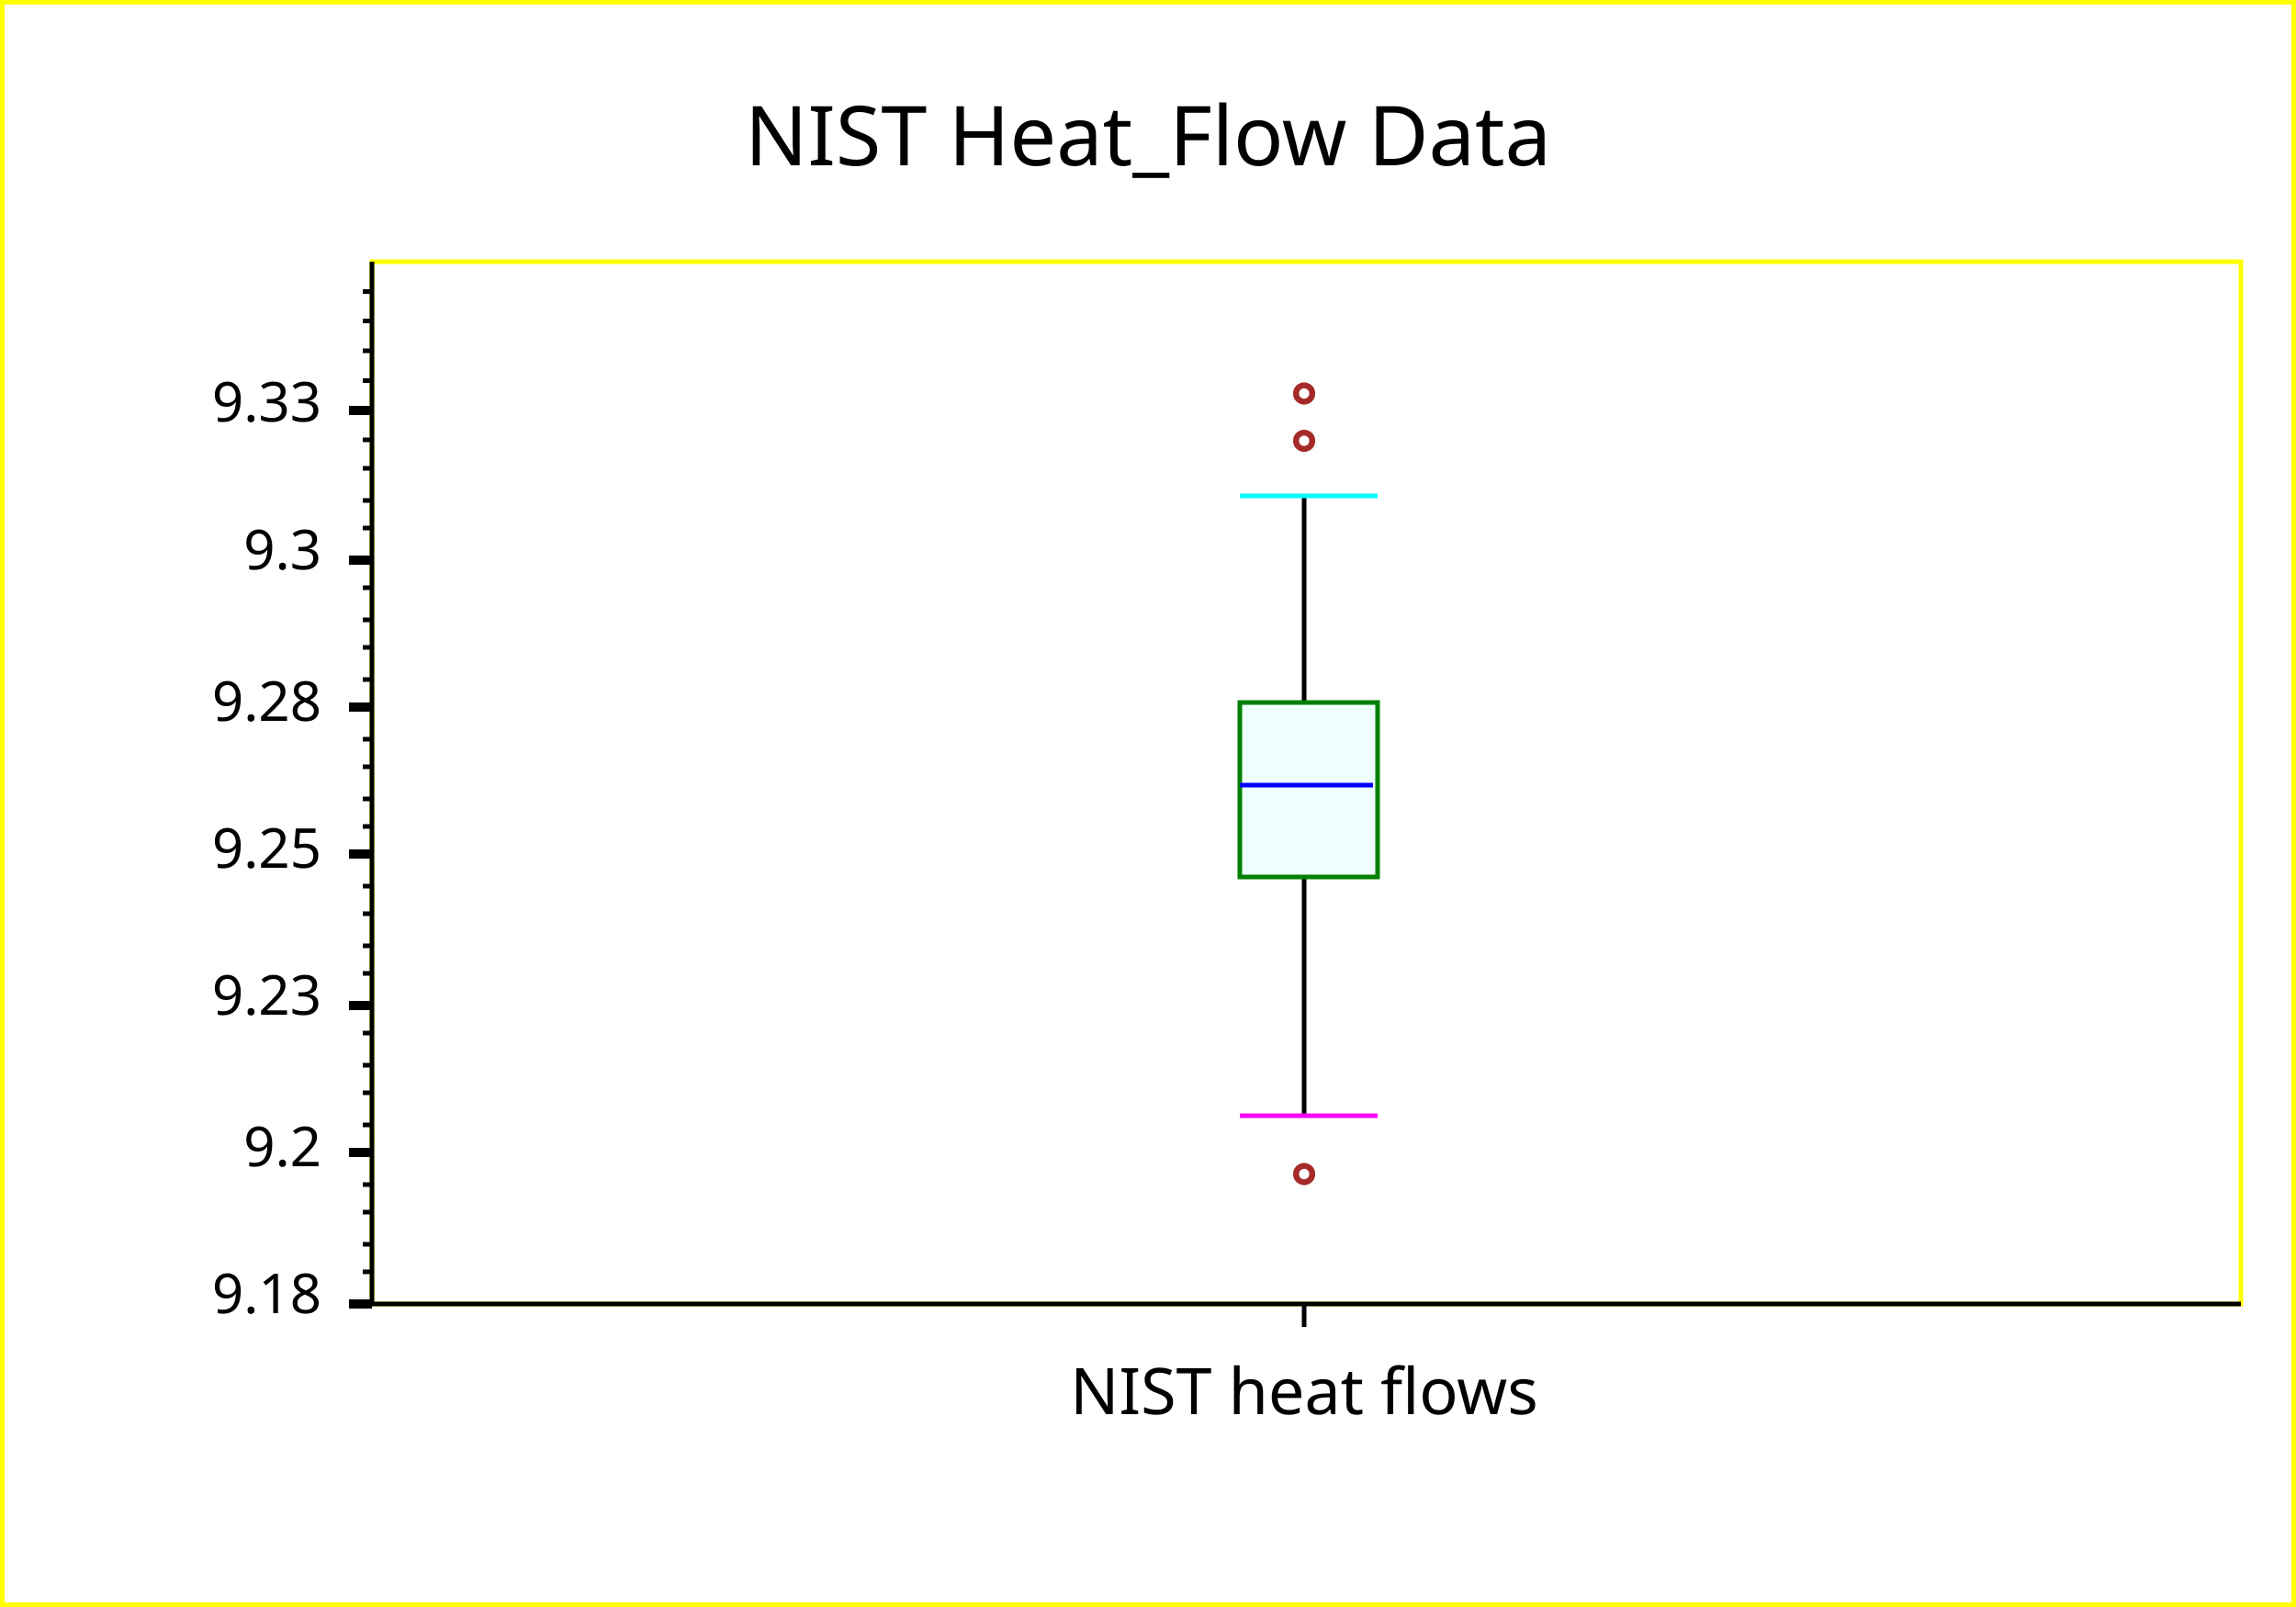
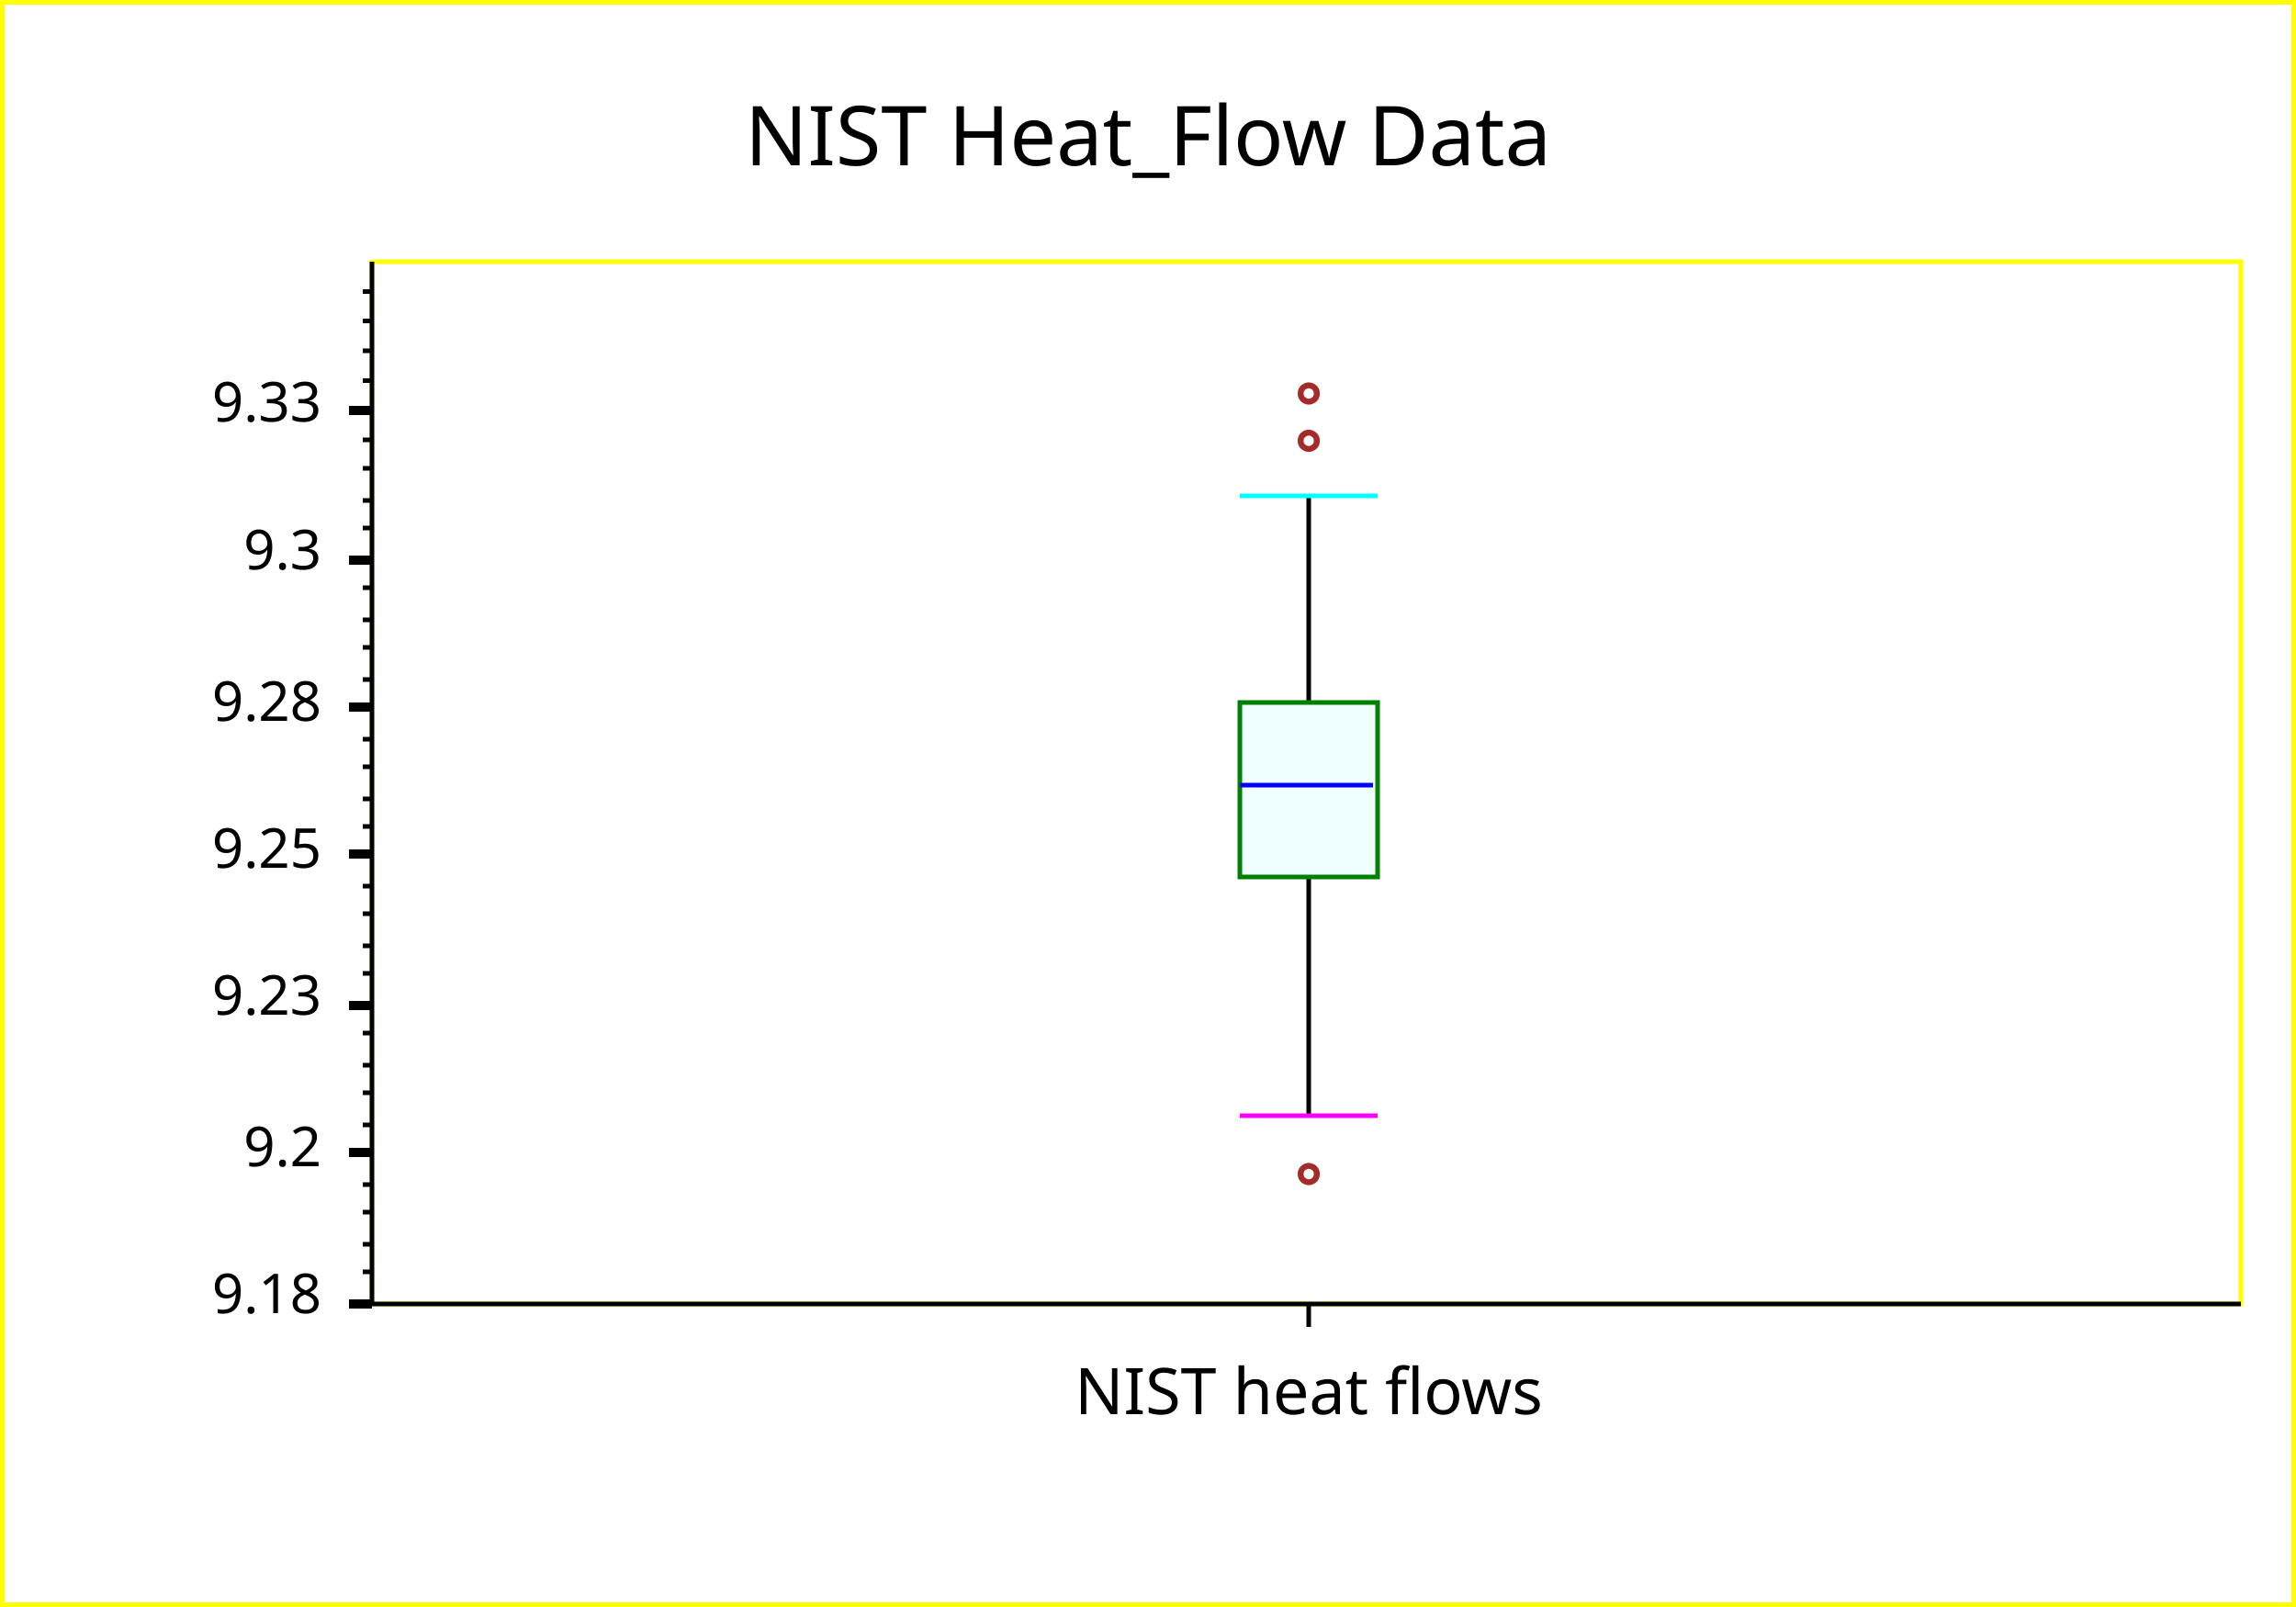
<svg xmlns="http://www.w3.org/2000/svg" width="500" height="350" version="1.1">
  <clipPath id="plot_window">
    <rect x="76" y="52" width="412" height="232" />
  </clipPath>
  <g id="imageBackground" stroke="rgb(255,255,0)" fill="rgb(255,255,255)" stroke-width="2">
    <rect x="0" y="0" width="500" height="350" />
  </g>
  <g id="plotBackground" stroke="rgb(255,255,0)" fill="rgb(255,255,255)" stroke-width="1">
    <rect x="81" y="57" width="407" height="227" />
  </g>
  <g id="X-axis" stroke="rgb(0,0,0)" stroke-width="1">
    <line x1="81" y1="284" x2="488" y2="284" />
  </g>
  <g id="Y-axis" stroke="rgb(0,0,0)" stroke-width="1">
    <line x1="81" y1="284" x2="81" y2="57" />
  </g>
  <g id="xMajorTicks" stroke="rgb(0,0,0)" stroke-width="1">
-     <path d="M284,284 L284,289 " fill="none" />
+     <path d="M285,284 L285,289 " fill="none" />
  </g>
  <g id="yMajorTicks" stroke="rgb(0,0,0)" stroke-width="2">
    <path d="M76,284 L81,284 M76,251 L81,251 M76,219 L81,219 M76,186 L81,186 M76,154 L81,154 M76,122 L81,122 M76,89.4 L81,89.4 " fill="none" />
  </g>
  <g id="yMinorTicks" stroke="rgb(0,0,0)" stroke-width="1">
    <path d="M79,277 L81,277 M79,271 L81,271 M79,264 L81,264 M79,258 L81,258 M79,245 L81,245 M79,238 L81,238 M79,232 L81,232 M79,225 L81,225 M79,212 L81,212 M79,206 L81,206 M79,199 L81,199 M79,193 L81,193 M79,180 L81,180 M79,174 L81,174 M79,167 L81,167 M79,161 L81,161 M79,148 L81,148 M79,141 L81,141 M79,135 L81,135 M79,128 L81,128 M79,115 L81,115 M79,109 L81,109 M79,102 L81,102 M79,95.8 L81,95.8 M79,82.9 L81,82.9 M79,76.4 L81,76.4 M79,69.9 L81,69.9 M79,63.5 L81,63.5 " fill="none" />
  </g>
  <g id="YGrid" stroke="rgb(200,220,255)" stroke-width="1" />
  <g id="yMinorGrid" stroke="rgb(200,220,255)" stroke-width="0.5" />
  <g id="valueLabels" fill="rgb(0,0,0)">
-     <text x="284" y="308" text-anchor="middle" font-size="14" font-family="Lucida Sans Unicode">NIST heat flows</text>
+     <text x="285" y="308" text-anchor="middle" font-size="14" font-family="Lucida Sans Unicode">NIST heat flows</text>
    <text x="70" y="286" text-anchor="end" font-size="12" font-family="Lucida Sans Unicode">9.18</text>
    <text x="70" y="254" text-anchor="end" font-size="12" font-family="Lucida Sans Unicode">9.2</text>
    <text x="70" y="221" text-anchor="end" font-size="12" font-family="Lucida Sans Unicode">9.23</text>
    <text x="70" y="189" text-anchor="end" font-size="12" font-family="Lucida Sans Unicode">9.25</text>
    <text x="70" y="157" text-anchor="end" font-size="12" font-family="Lucida Sans Unicode">9.28</text>
    <text x="70" y="124" text-anchor="end" font-size="12" font-family="Lucida Sans Unicode">9.3</text>
    <text x="70" y="91.8" text-anchor="end" font-size="12" font-family="Lucida Sans Unicode">9.33</text>
  </g>
  <g id="yLabel" fill="rgb(0,0,0)">
    <text x="30.2" y="170" text-anchor="middle" transform="rotate(-90 30.2 170 )" font-size="14" font-family="Lucida Sans Unicode" />
  </g>
  <g id="xLabel" fill="rgb(0,0,0)">
-     <text x="284" y="327" text-anchor="middle" font-size="14" font-family="Lucida Sans Unicode" />
+     <text x="285" y="327" text-anchor="middle" font-size="14" font-family="Lucida Sans Unicode" />
  </g>
  <g id="boxAxis" stroke="rgb(0,0,0)">
    <g clip-path="url(#plot_window)" stroke="rgb(0,0,0)" stroke-width="1">
-       <line x1="284" y1="243" x2="284" y2="108" />
+       <line x1="285" y1="243" x2="285" y2="108" />
    </g>
  </g>
  <g id="Median" stroke="rgb(255,0,0)" stroke-width="2">
    <g clip-path="url(#plot_window)" stroke="rgb(0,128,0)" fill="rgb(240,255,255)" stroke-width="1">
      <rect x="270" y="153" width="30" height="38" />
    </g>
    <g clip-path="url(#plot_window)" stroke="rgb(0,0,255)" stroke-width="1">
      <line x1="270" y1="171" x2="299" y2="171" />
    </g>
  </g>
  <g id="whisker" stroke="rgb(0,0,0)">
    <g clip-path="url(#plot_window)">
      <g stroke="rgb(255,0,255)" fill="rgb(0,0,0)" stroke-width="1">
        <line x1="270" y1="243" x2="300" y2="243" />
      </g>
      <g stroke="rgb(0,255,255)" fill="rgb(0,0,0)" stroke-width="1">
        <line x1="270" y1="108" x2="300" y2="108" />
      </g>
    </g>
  </g>
  <g id="mild_outliers" stroke="rgb(255,192,203)" fill="rgb(0,0,0)">
    <g clip-path="url(#plot_window)" stroke="rgb(165,42,42)">
-       <text x="284" y="257" text-anchor="middle" font-size="5" font-family="Lucida Sans Unicode">○</text>
-       <text x="284" y="87" text-anchor="middle" font-size="5" font-family="Lucida Sans Unicode">○</text>
-       <text x="284" y="97.3" text-anchor="middle" font-size="5" font-family="Lucida Sans Unicode">○</text>
+       <text x="285" y="257" text-anchor="middle" font-size="5" font-family="Lucida Sans Unicode">○</text>
+       <text x="285" y="87" text-anchor="middle" font-size="5" font-family="Lucida Sans Unicode">○</text>
+       <text x="285" y="97.3" text-anchor="middle" font-size="5" font-family="Lucida Sans Unicode">○</text>
    </g>
  </g>
  <g id="extreme_outliers" stroke="rgb(128,0,128)" fill="rgb(255,255,255)" />
  <g id="title" fill="rgb(0,0,0)">
    <text x="250" y="36" text-anchor="middle" font-size="18" font-family="Lucida Sans Unicode">NIST Heat_Flow Data</text>
  </g>
</svg>
